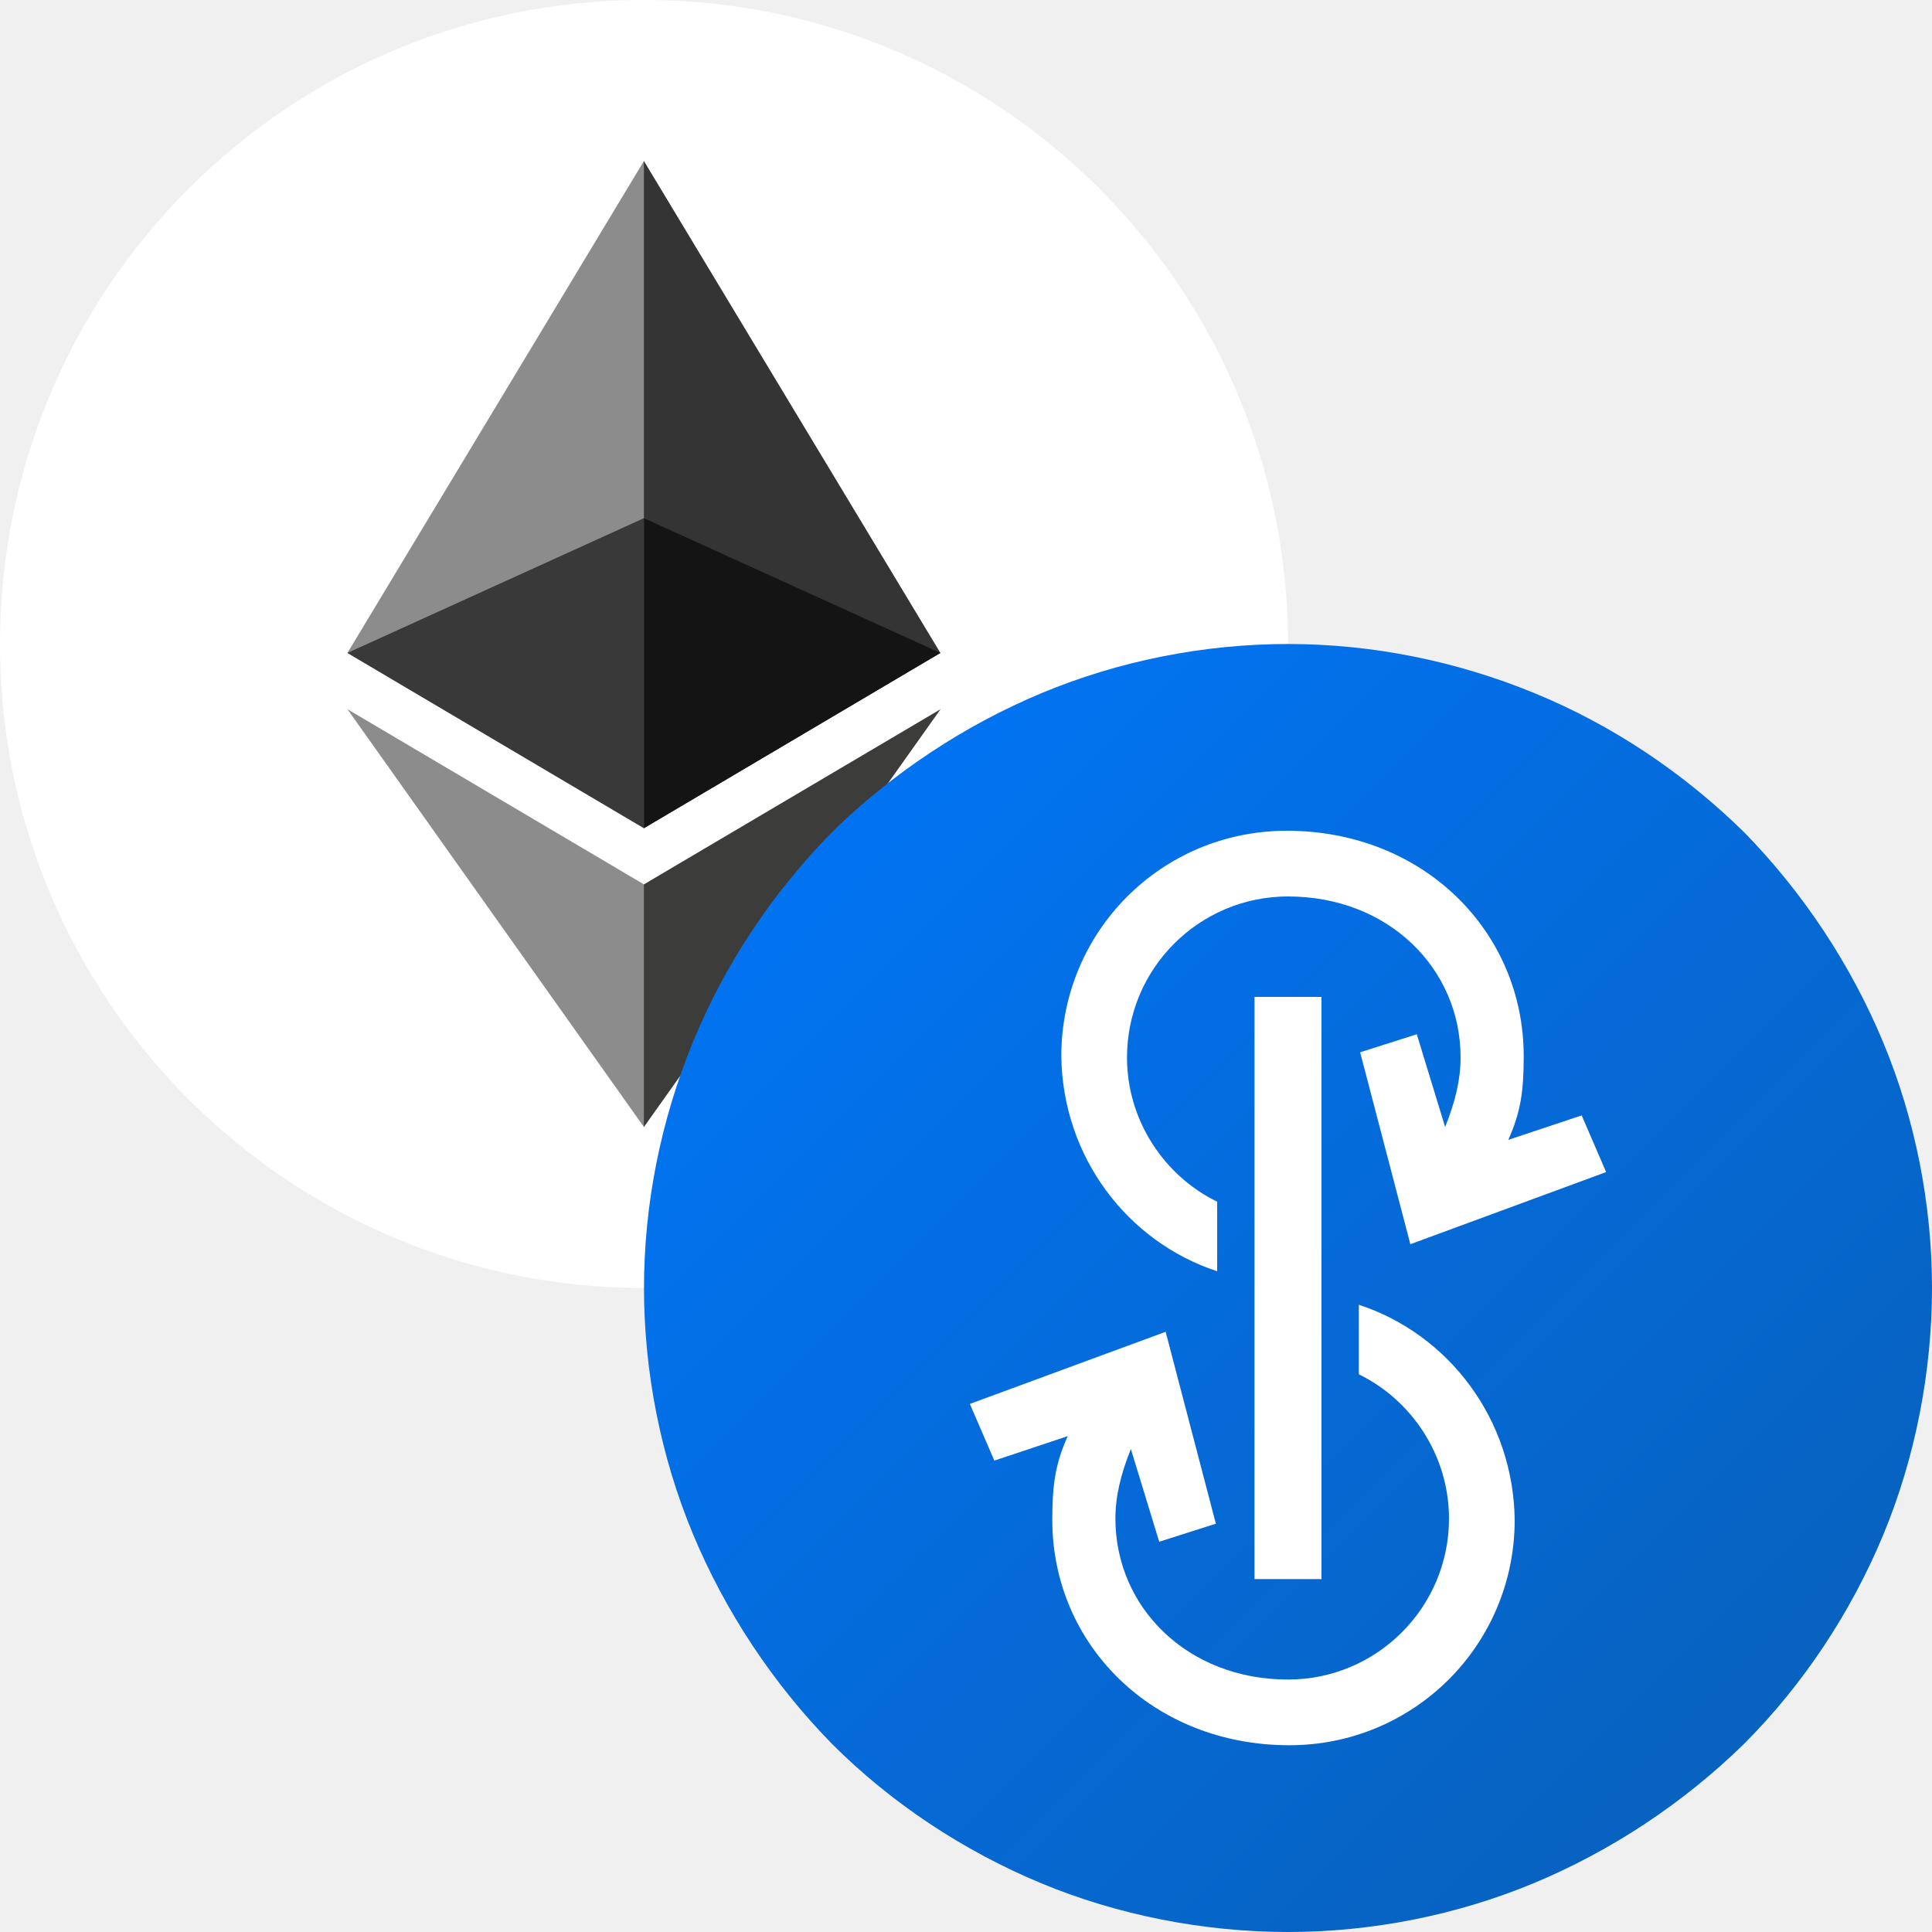
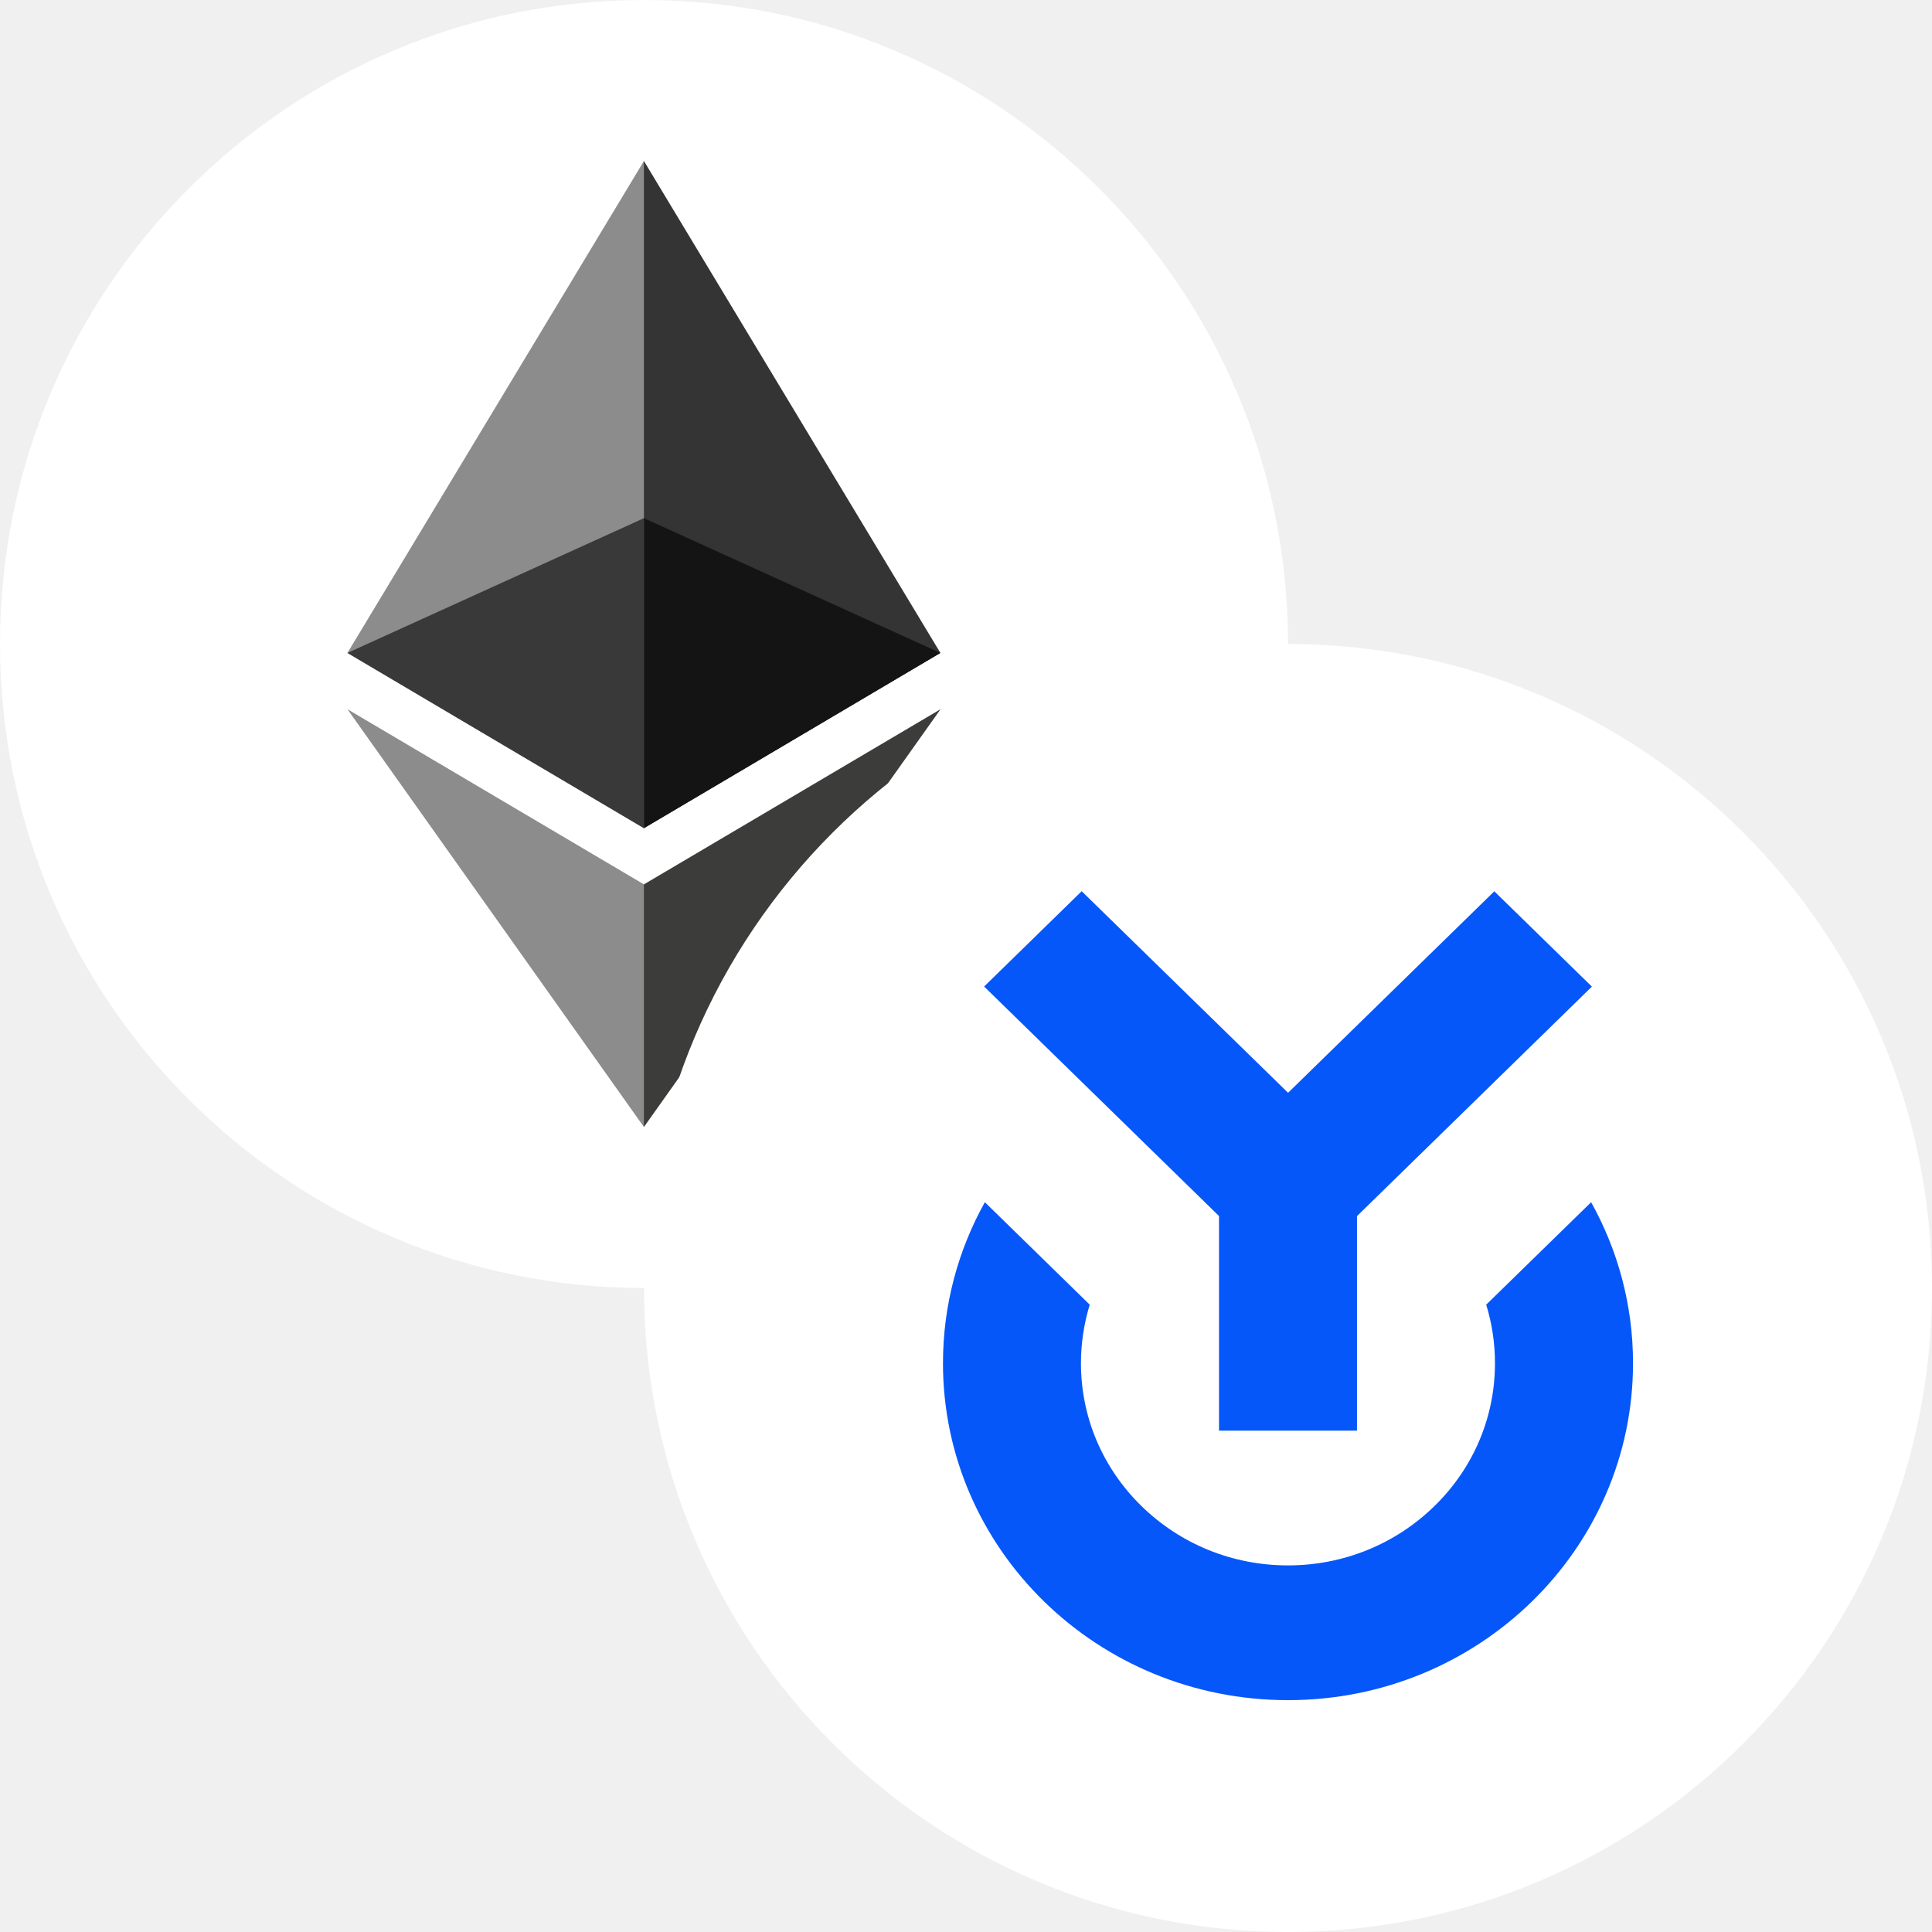
<svg xmlns="http://www.w3.org/2000/svg" width="24" height="24" viewBox="0 0 24 24" fill="none">
-   <circle cx="8" cy="8" r="8" fill="white" />
-   <g clip-path="url(#clip0_1_342)">
-     <path d="M7.999 2L7.918 2.273V10.208L7.999 10.288L11.682 8.111L7.999 2Z" fill="#343434" />
-     <path d="M7.999 2L4.316 8.111L7.999 10.288V6.437V2Z" fill="#8C8C8C" />
-     <path d="M7.999 10.986L7.954 11.041V13.867L7.999 14L11.684 8.81L7.999 10.986Z" fill="#3C3C3B" />
-     <path d="M7.999 14V10.986L4.316 8.81L7.999 14Z" fill="#8C8C8C" />
-     <path d="M7.999 10.288L11.682 8.111L7.999 6.437V10.288Z" fill="#141414" />
-     <path d="M4.316 8.111L7.999 10.288V6.437L4.316 8.111Z" fill="#393939" />
+   <g clip-path="url(#clip0_620_20645)">
+     <circle cx="8" cy="8" r="8" fill="white" />
+     <g clip-path="url(#clip1_620_20645)">
+       <path d="M7.999 2L7.918 2.273V10.208L7.999 10.288L11.682 8.111L7.999 2Z" fill="#343434" />
+       <path d="M7.999 2L4.316 8.111L7.999 10.288V6.437V2Z" fill="#8C8C8C" />
+       <path d="M7.999 10.986L7.954 11.041V13.867L7.999 14L11.684 8.81L7.999 10.986Z" fill="#3C3C3B" />
+       <path d="M7.999 14V10.986L4.316 8.81L7.999 14Z" fill="#8C8C8C" />
+       <path d="M7.999 10.288L11.682 8.111L7.999 6.437V10.288Z" fill="#141414" />
+       <path d="M4.316 8.111L7.999 10.288V6.437L4.316 8.111Z" fill="#393939" />
+     </g>
+     <circle cx="16" cy="16" r="8" fill="white" />
+     <g clip-path="url(#clip2_620_20645)">
+       <path d="M19.766 14.934L18.462 16.207C18.534 16.44 18.571 16.684 18.571 16.934C18.571 17.605 18.304 18.236 17.818 18.71C17.332 19.184 16.686 19.446 16 19.446C15.313 19.446 14.667 19.184 14.181 18.71C13.696 18.236 13.428 17.605 13.428 16.934C13.428 16.684 13.466 16.44 13.537 16.207L12.234 14.934C11.903 15.529 11.714 16.21 11.714 16.934C11.714 19.246 13.633 21.12 16 21.12C18.367 21.12 20.286 19.246 20.286 16.934C20.286 16.21 20.097 15.529 19.766 14.935L19.766 14.934Z" fill="#0657F9" />
+       <path d="M15.143 17.772H16.857V15.107L19.775 12.256L18.563 11.072L16.001 13.575L13.437 11.071L12.225 12.255L15.143 15.106V17.772Z" fill="#0657F9" />
+     </g>
  </g>
-   <path fill-rule="evenodd" clip-rule="evenodd" d="M24 16C24 14.96 23.792 13.904 23.392 12.944C22.992 11.984 22.4 11.088 21.664 10.336C20.912 9.6 20.032 9.008 19.056 8.608C18.08 8.208 17.04 8 16 8C14.96 8 13.904 8.208 12.944 8.608C11.984 9.008 11.088 9.6 10.336 10.336C9.6 11.088 9.008 11.968 8.608 12.944C8.208 13.92 8 14.96 8 16C8 17.04 8.208 18.096 8.608 19.056C9.008 20.016 9.6 20.912 10.336 21.664C11.072 22.4 11.968 22.992 12.928 23.392C13.888 23.792 14.96 24 16 24C17.04 24 18.096 23.792 19.056 23.392C20.016 22.992 20.912 22.4 21.664 21.664C22.4 20.928 22.992 20.032 23.392 19.072C23.792 18.112 24 17.04 24 16Z" fill="url(#paint0_linear_1_342)" />
-   <path fill-rule="evenodd" clip-rule="evenodd" d="M15.584 12.384H16.416V19.616H15.584V12.384Z" fill="white" />
-   <path fill-rule="evenodd" clip-rule="evenodd" d="M15.12 15.792V14.928C14.464 14.608 14 13.92 14 13.136C14 12.032 14.896 11.136 16 11.136C17.248 11.136 18.144 12.032 18.144 13.136C18.144 13.408 18.08 13.68 17.952 14L17.6 12.848L16.896 13.072L17.52 15.456L19.952 14.56L19.648 13.856L18.736 14.16C18.896 13.808 18.928 13.536 18.928 13.12C18.928 11.568 17.68 10.32 15.984 10.32C14.432 10.32 13.184 11.568 13.184 13.12C13.2 14.368 14 15.424 15.12 15.792Z" fill="white" />
-   <path fill-rule="evenodd" clip-rule="evenodd" d="M16.88 16.208V17.072C17.536 17.392 18 18.08 18 18.864C18 19.968 17.104 20.864 16 20.864C14.752 20.864 13.856 19.968 13.856 18.864C13.856 18.592 13.92 18.32 14.048 18L14.4 19.152L15.104 18.928L14.48 16.544L12.048 17.44L12.352 18.144L13.264 17.84C13.104 18.192 13.072 18.464 13.072 18.88C13.072 20.432 14.32 21.68 16.016 21.68C17.568 21.68 18.816 20.432 18.816 18.88C18.8 17.632 18 16.576 16.88 16.208Z" fill="white" />
  <defs>
-     <linearGradient id="paint0_linear_1_342" x1="8" y1="8" x2="24" y2="24" gradientUnits="userSpaceOnUse">
-       <stop stop-color="#0077FC" />
-       <stop offset="1" stop-color="#095EB5" />
-     </linearGradient>
-     <clipPath id="clip0_1_342">
+     <clipPath id="clip0_620_20645">
+       <rect width="24" height="24" fill="white" />
+     </clipPath>
+     <clipPath id="clip1_620_20645">
      <rect width="12" height="12" fill="white" transform="translate(2 2)" />
+     </clipPath>
+     <clipPath id="clip2_620_20645">
+       <rect width="8.571" height="10.049" fill="white" transform="translate(11.7143 11.0714)" />
    </clipPath>
  </defs>
</svg>
